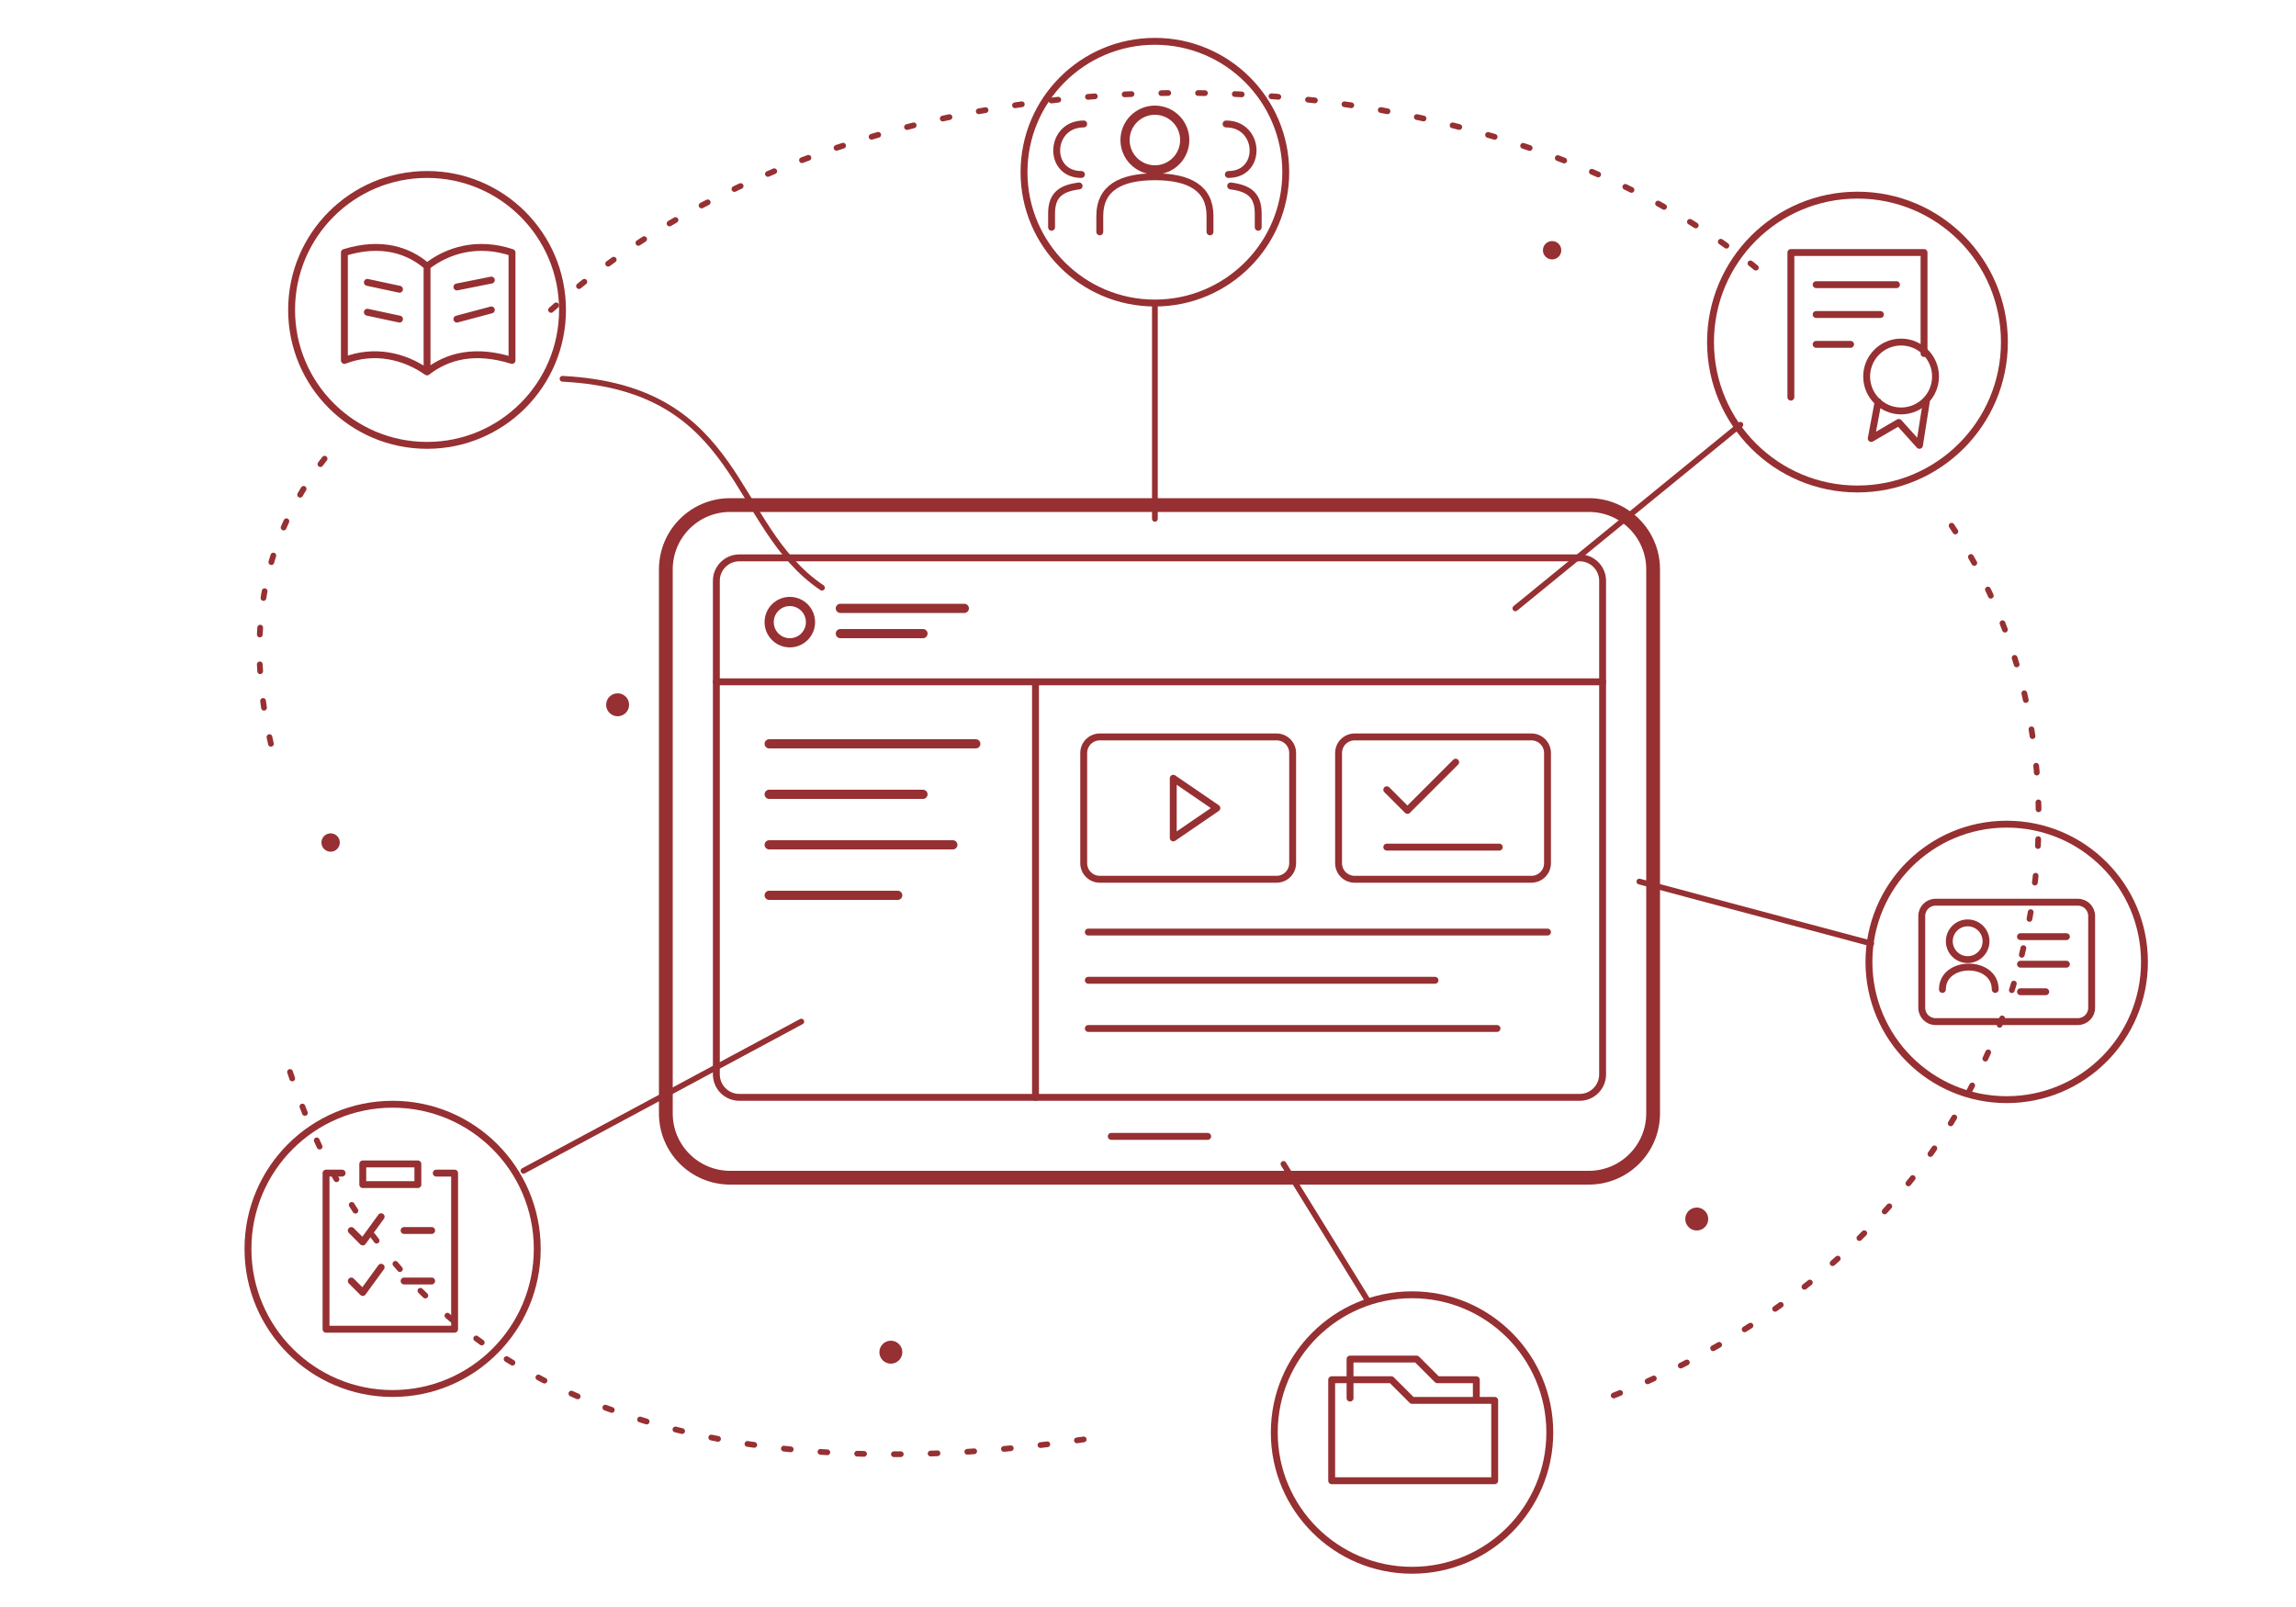
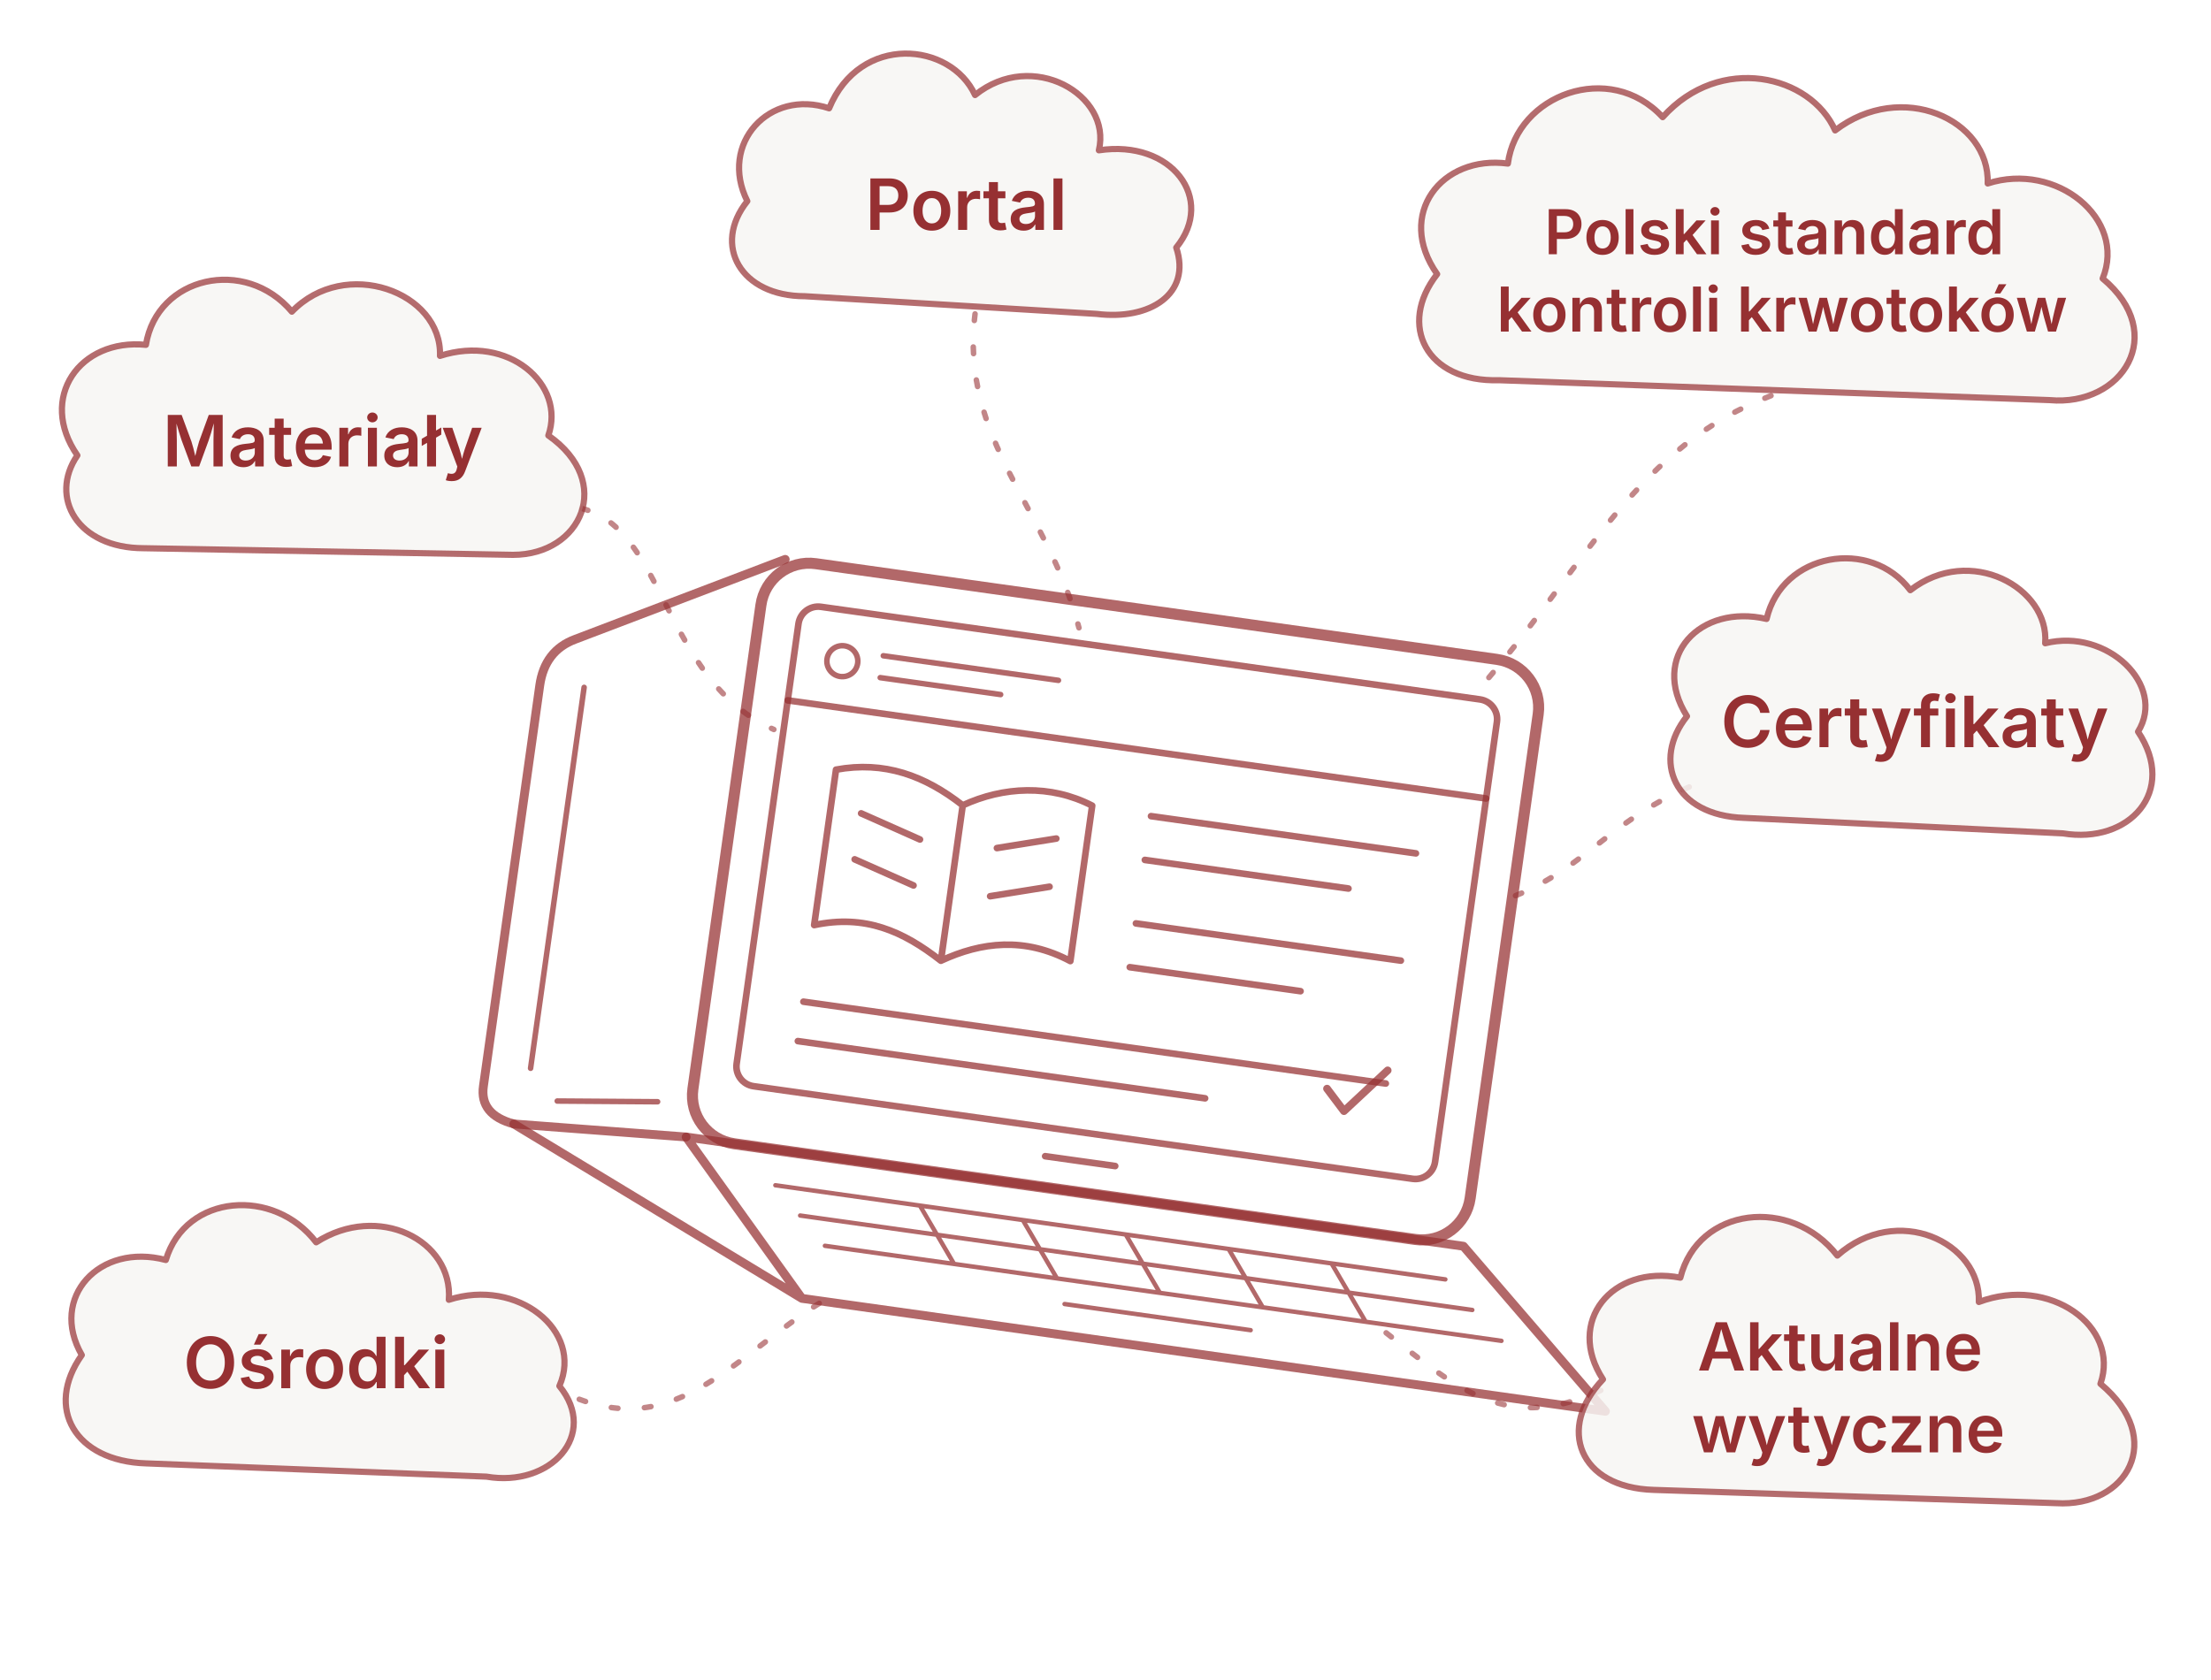
- <svg xmlns="http://www.w3.org/2000/svg" width="1000" height="700" viewBox="0 0 1000 700" fill="none" stroke="#963032" stroke-width="4" stroke-linecap="round" stroke-linejoin="round">
-   <g stroke-width="2.5">
-     <path d="M245 165C324 169 318 229 358 256M503 132V226M758 185L660 265M815 411L714 384M596 567L559 507M228 510L349 445" />
-     <path d="M240 135C380 9 641 14 769 120M850 229C930 348 885 538 700 609M472 627C315 650 174 615 126 466M118 324C105 268 119 228 142 199" stroke-dasharray="3 13" />
+ <svg xmlns="http://www.w3.org/2000/svg" width="1000" height="760" viewBox="0 0 1000 760" fill="none" stroke="#963032" stroke-linecap="round" stroke-linejoin="round">
+   <g stroke-width="2.5" stroke-opacity=".58" stroke-dasharray="3 12">
+     <path d="M263 230C301 239 300 308 350 330M441 142C434 199 474 230 488 284M801 179C741 202 718 254 673 307M764 356C725 373 716 395 678 408M262 633C310 651 336 608 380 584M724 629C678 650 656 625 618 596" />
  </g>
-   <rect x="290" y="220" width="430" height="293" rx="28" stroke-width="6" />
-   <rect x="312" y="243" width="386" height="235" rx="10" stroke-width="3" />
-   <path d="M484 495H526M312 297H698M451 297V478" stroke-width="3" />
-   <circle cx="344" cy="271" r="9" />
-   <path d="M366 265H420M366 276H402M335 324H425M335 346H402M335 368H415M335 390H391" />
-   <g stroke-width="3">
-     <rect x="472" y="321" width="91" height="62" rx="7" />
-     <path d="M511 339L530 352L511 365Z" />
-     <rect x="583" y="321" width="91" height="62" rx="7" />
-     <path d="M604 344L613 353L634 332M604 369H653" />
-     <path d="M474 406H674M474 427H625M474 448H652" />
+   <g transform="translate(327 275) rotate(8 175 133)" stroke-opacity=".73">
+     <path d="M8 0L-81 49Q-94 56-94 72V255Q-94 268-78 270L0 265" stroke-width="4" />
+     <path d="M-74 70V244M-60 257L-15 251" stroke-width="2.5" />
+     <path d="M0 265H355L429 330H62L-78 270M62 330L0 265" stroke-width="4" />
+     <path d="M43 281H349M56 293H363M69 305H378M109 281L128 305M156 281L175 305M203 281L222 305M250 281L269 305M297 281L316 305M180 316H265" stroke-width="2" />
+     <rect width="355" height="265" rx="22" stroke-width="5" />
+     <rect x="18" y="19" width="319" height="219" rx="9" stroke-width="3" />
+     <path d="M162 251H194M18 63H337" stroke-width="3" />
+     <circle cx="40" cy="42" r="7" stroke-width="2.5" />
+     <path d="M58 37H138M58 47H113" stroke-width="2.5" />
+     <path d="M44 91C65 84 84 88 103 99C120 88 141 84 161 91V162C139 154 120 159 103 170C84 159 66 154 44 162ZM103 100V169M58 109L86 117M58 130L86 138M121 116L147 108M121 138L147 130" stroke-width="3" />
+     <path d="M188 92H309M188 112H281M188 141H309M188 161H266M44 197H310M44 215H230" stroke-width="3" />
+     <path d="M284 203L293 212L310 191" stroke-width="3.5" />
  </g>
-   <circle cx="186" cy="135" r="59" stroke-width="3" />
-   <path d="M150 110C166 105 178 109 186 116C195 109 208 105 223 110V157C207 152 195 155 186 162C176 155 163 152 150 157ZM186 117V161M160 123L174 126M160 136L174 139M199 125L214 122M199 139L214 135" stroke-width="3" />
-   <circle cx="503" cy="75" r="57" stroke-width="3" />
-   <circle cx="503" cy="61" r="13" />
-   <path d="M479 101V94C479 82 488 77 503 77S527 82 527 94V101M472 54C457 54 456 76 471 76M458 99V93C458 85 462 82 470 81M534 54C549 54 550 76 535 76M548 99V93C548 85 544 82 536 81" stroke-width="3" />
-   <circle cx="809" cy="149" r="64" stroke-width="3" />
-   <path d="M780 173V110H838V154M791 124H826M791 137H819M791 150H806M818 175L815 191L827 184L836 194L839 175" stroke-width="3" />
-   <circle cx="828" cy="164" r="15" stroke-width="3" />
-   <circle cx="874" cy="419" r="60" stroke-width="3" />
-   <rect x="837" y="393" width="74" height="52" rx="6" stroke-width="3" />
-   <circle cx="857" cy="410" r="8" stroke-width="3" />
-   <path d="M846 431C846 418 869 418 869 431M880 408H900M880 420H900M880 432H891" stroke-width="3" />
-   <circle cx="615" cy="624" r="60" stroke-width="3" />
-   <path d="M580 645V601H606L615 610H651V645ZM588 609V592H617L626 601H643V609" stroke-width="3" />
-   <circle cx="171" cy="544" r="63" stroke-width="3" />
-   <path d="M149 511H142V579H198V511H190M158 507V516H182V507ZM153 536L158 541L166 530M176 536H188M153 558L158 563L166 552M176 558H188" stroke-width="3" />
-   <g fill="#963032" stroke="none">
-     <circle cx="269" cy="307" r="5" />
-     <circle cx="739" cy="531" r="5" />
-     <circle cx="388" cy="589" r="5" />
-     <circle cx="676" cy="109" r="4" />
-     <circle cx="144" cy="367" r="4" />
+   <g fill="#f7f6f3" fill-opacity=".85" stroke-width="2.8" stroke-opacity=".7">
+     <path d="M65 248C35 248 22 225 35 206C17 180 36 153 66 156C71 125 111 116 132 141C156 116 200 132 199 161C230 151 256 174 248 197C278 218 263 251 232 251Z" />
+     <path d="M364 134C335 134 322 111 338 91C325 65 348 40 375 49C389 15 430 19 441 43C467 22 503 43 497 68C530 63 550 90 532 112C539 133 520 145 496 142Z" />
+     <path d="M678 172C645 173 632 147 650 124C631 97 652 70 682 74C686 43 728 27 752 53C778 24 819 34 830 59C860 36 900 54 899 83C930 73 962 99 951 126C981 151 960 184 927 181Z" />
+     <path d="M789 370C757 369 747 344 763 324C746 297 769 273 799 280C806 250 846 243 864 267C891 246 927 266 925 291C953 284 980 310 967 331C985 358 963 382 933 377Z" />
+     <path d="M66 662C34 661 20 637 37 613C22 587 45 562 75 570C84 540 124 537 143 562C171 544 205 561 203 588C234 578 264 602 253 627C271 649 249 673 220 668Z" />
+     <path d="M748 674C714 673 704 646 725 624C708 598 729 572 760 578C768 546 810 541 831 568C858 544 896 562 895 589C927 577 959 600 950 626C980 651 962 682 930 680Z" />
+   </g>
+   <g stroke="none" fill="#963032" font-family="Inter, Segoe UI, Arial, sans-serif" font-weight="600" font-size="32" text-anchor="middle">
+     <text x="146" y="211">Materiały</text>
+     <text x="437" y="104">Portal</text>
+     <text x="806" y="115" font-size="28">
+       <tspan x="806">Polski standard</tspan>
+       <tspan x="806" dy="35">kontroli krwotoków</tspan>
+     </text>
+     <text x="866" y="338">Certyfikaty</text>
+     <text x="143" y="628">Ośrodki</text>
+     <text x="836" y="620" font-size="30">
+       <tspan x="836">Aktualne</tspan>
+       <tspan x="836" dy="37">wytyczne</tspan>
+     </text>
  </g>
</svg>
